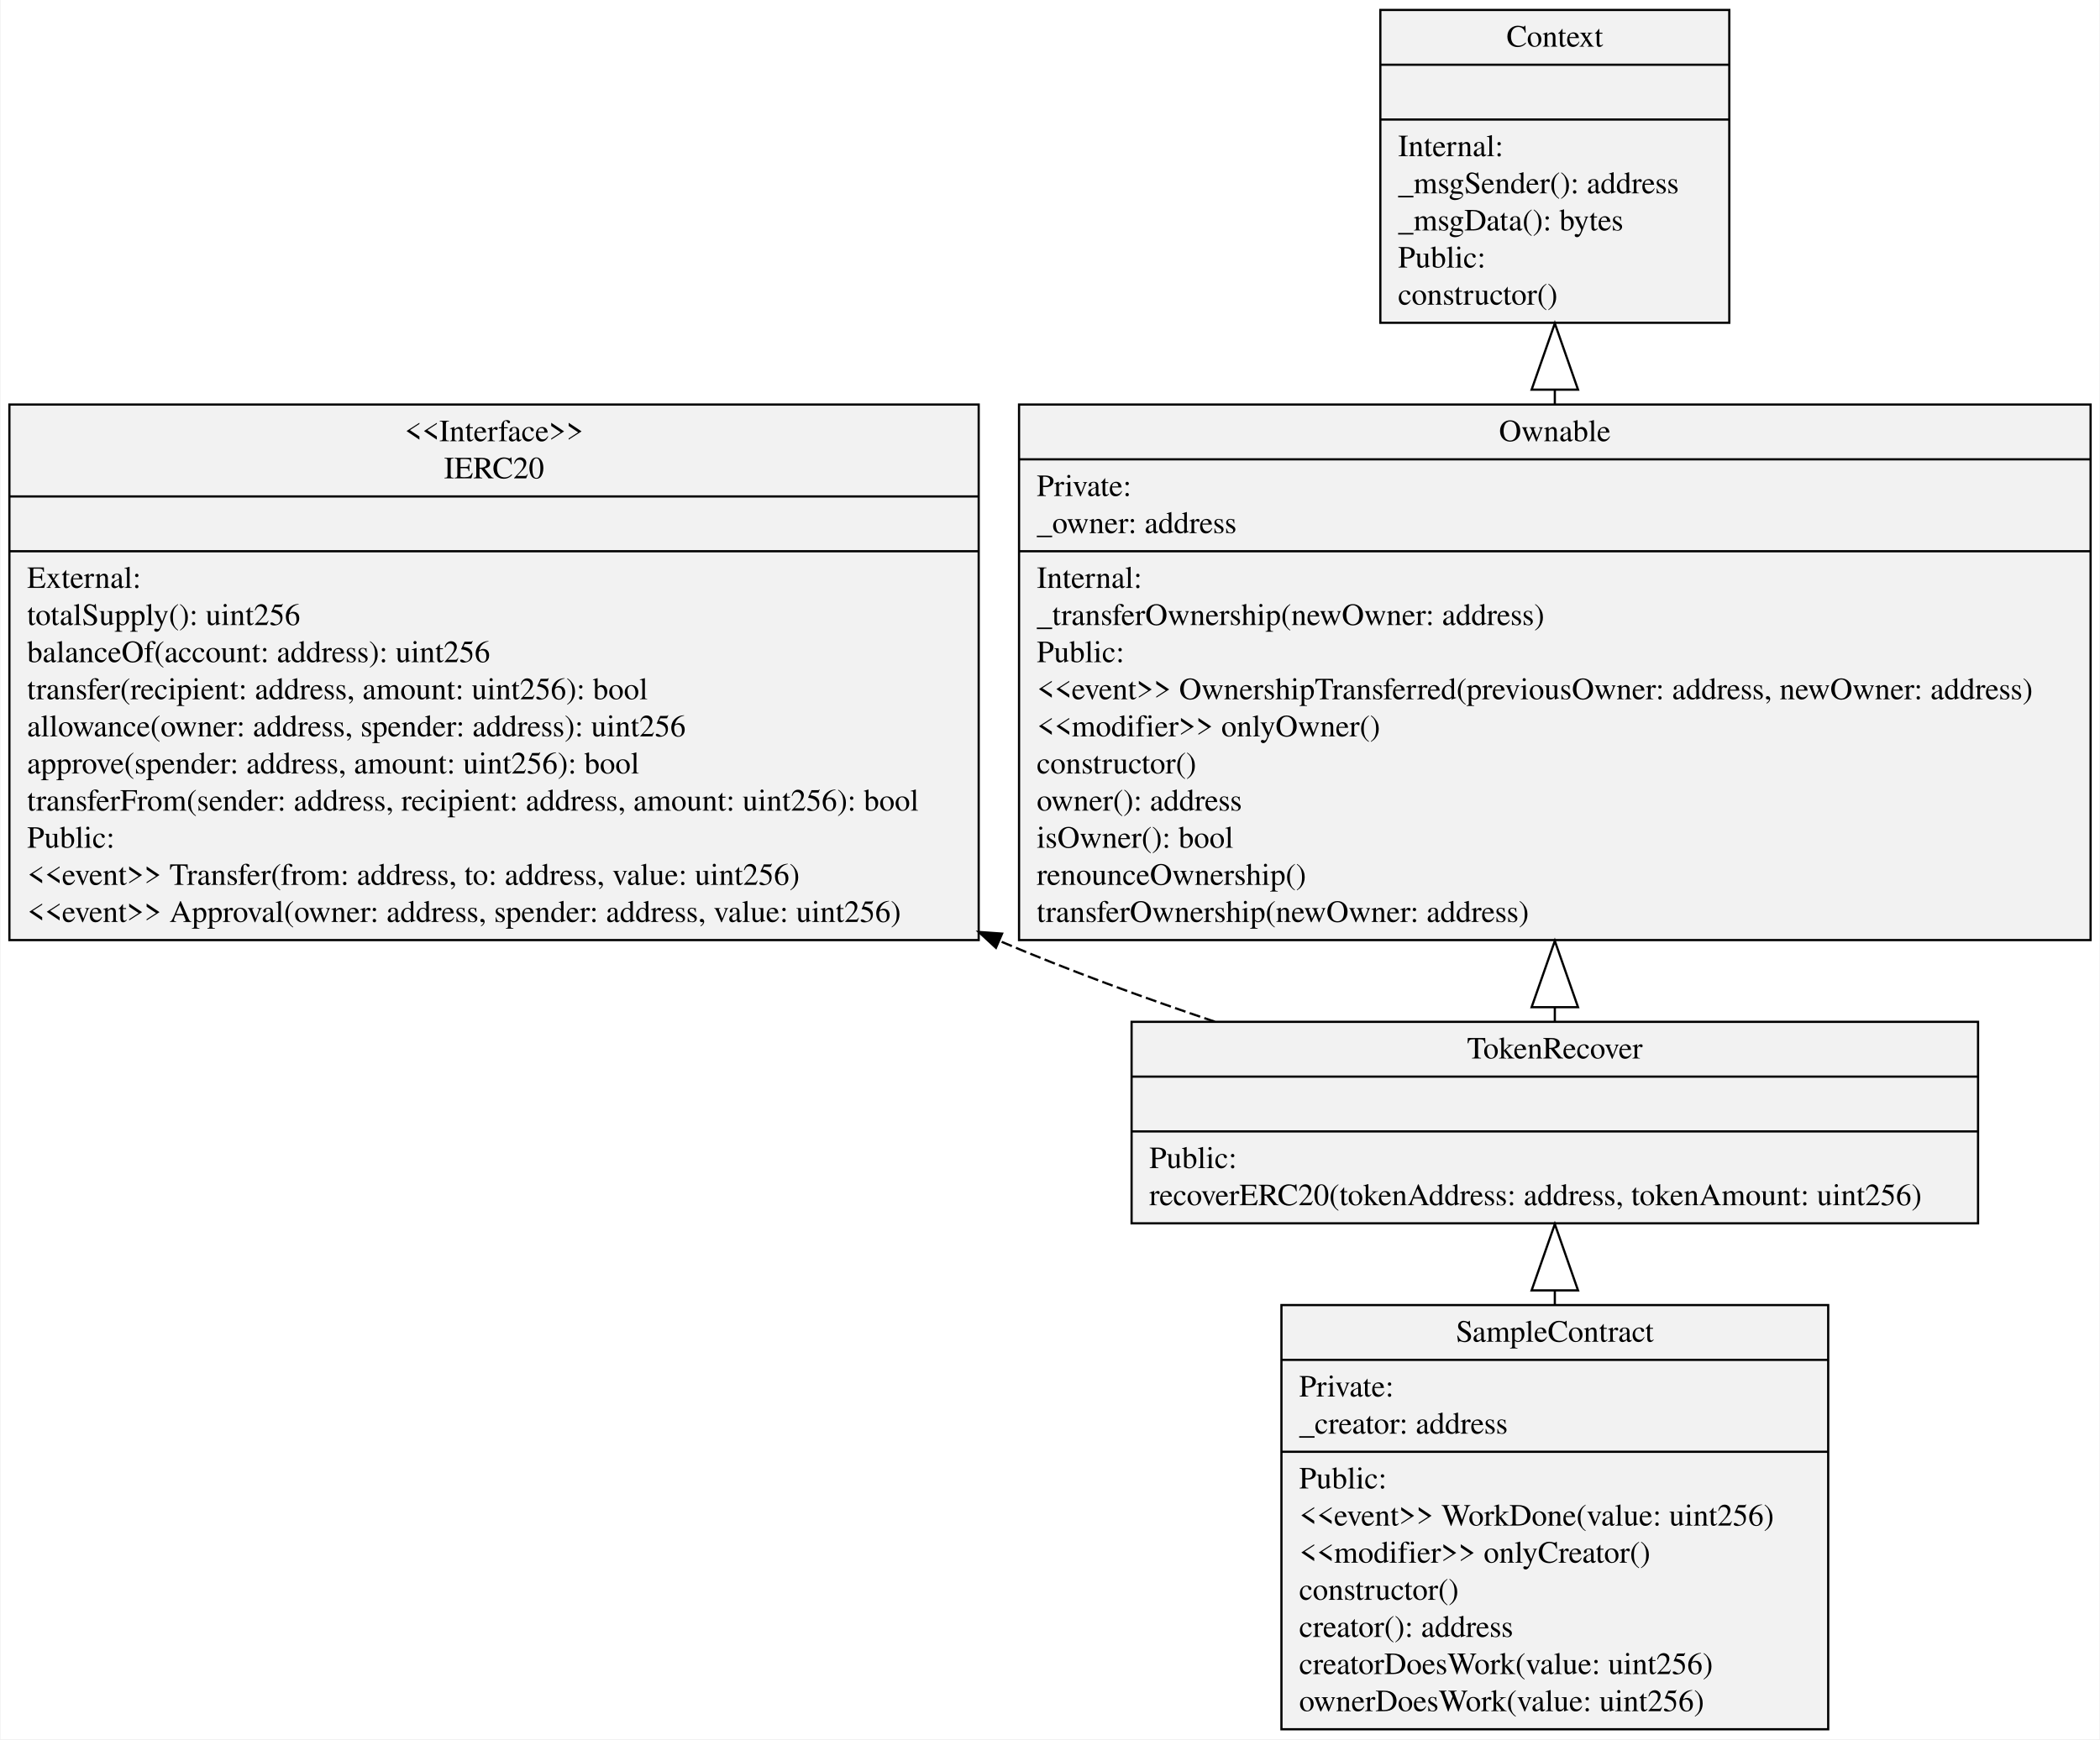
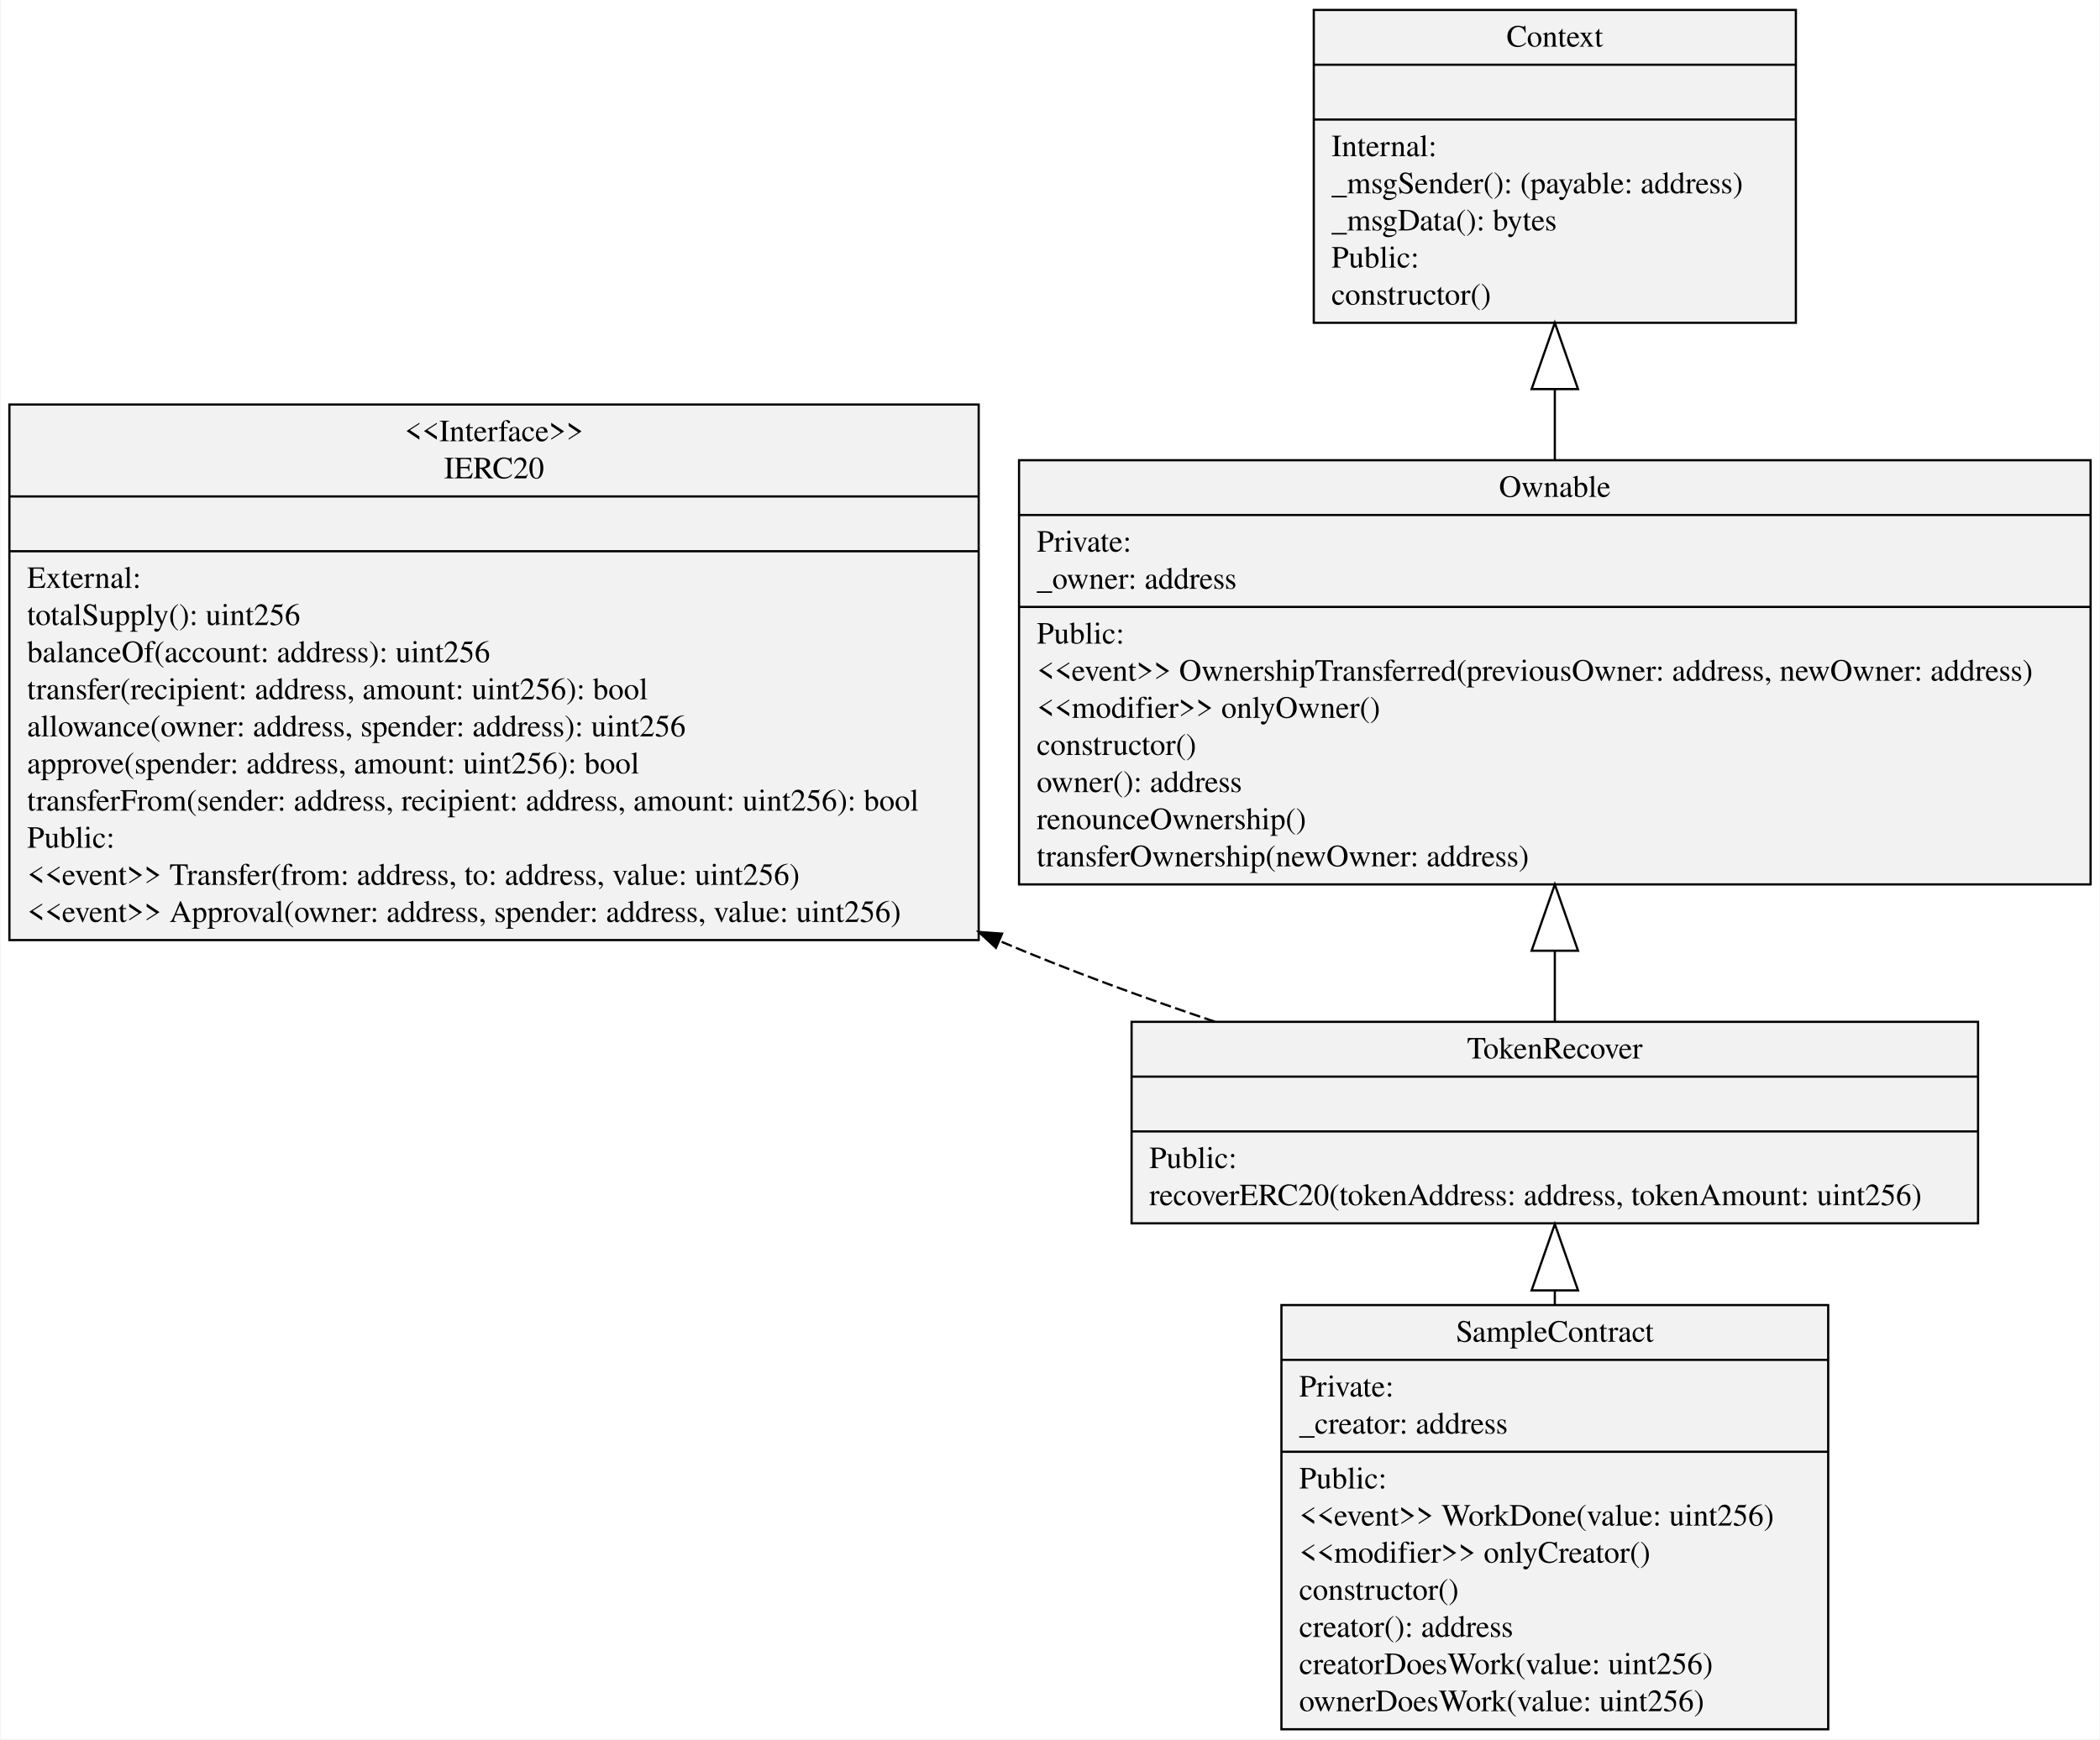
<svg xmlns="http://www.w3.org/2000/svg" width="950pt" height="787pt" viewBox="0.00 0.00 949.74 787.20">
  <g id="graph0" class="graph" transform="scale(1 1) rotate(0) translate(4 783.2)">
    <polygon fill="#ffffff" stroke="transparent" points="-4,4 -4,-783.2 945.737,-783.2 945.737,4 -4,4" />
    <g id="node1" class="node">
      <polygon fill="#f2f2f2" stroke="#000000" points="0,-357.7 0,-600.1 438.6,-600.1 438.6,-357.7 0,-357.7" />
      <text text-anchor="middle" x="219.3" y="-583.5" font-family="Times,serif" font-size="14.00" fill="#000000">&lt;&lt;Interface&gt;&gt;</text>
      <text text-anchor="middle" x="219.3" y="-566.7" font-family="Times,serif" font-size="14.00" fill="#000000">IERC20</text>
      <polyline fill="none" stroke="#000000" points="0,-558.5 438.6,-558.5 " />
      <text text-anchor="middle" x="219.3" y="-541.9" font-family="Times,serif" font-size="14.00" fill="#000000"> </text>
      <polyline fill="none" stroke="#000000" points="0,-533.7 438.6,-533.7 " />
      <text text-anchor="start" x="8" y="-517.1" font-family="Times,serif" font-size="14.00" fill="#000000">External:</text>
      <text text-anchor="start" x="8" y="-500.3" font-family="Times,serif" font-size="14.00" fill="#000000">     totalSupply(): uint256</text>
      <text text-anchor="start" x="8" y="-483.5" font-family="Times,serif" font-size="14.00" fill="#000000">     balanceOf(account: address): uint256</text>
      <text text-anchor="start" x="8" y="-466.7" font-family="Times,serif" font-size="14.00" fill="#000000">     transfer(recipient: address, amount: uint256): bool</text>
      <text text-anchor="start" x="8" y="-449.9" font-family="Times,serif" font-size="14.00" fill="#000000">     allowance(owner: address, spender: address): uint256</text>
      <text text-anchor="start" x="8" y="-433.1" font-family="Times,serif" font-size="14.00" fill="#000000">     approve(spender: address, amount: uint256): bool</text>
      <text text-anchor="start" x="8" y="-416.3" font-family="Times,serif" font-size="14.00" fill="#000000">     transferFrom(sender: address, recipient: address, amount: uint256): bool</text>
      <text text-anchor="start" x="8" y="-399.5" font-family="Times,serif" font-size="14.00" fill="#000000">Public:</text>
      <text text-anchor="start" x="8" y="-382.7" font-family="Times,serif" font-size="14.00" fill="#000000">    &lt;&lt;event&gt;&gt; Transfer(from: address, to: address, value: uint256)</text>
      <text text-anchor="start" x="8" y="-365.9" font-family="Times,serif" font-size="14.00" fill="#000000">    &lt;&lt;event&gt;&gt; Approval(owner: address, spender: address, value: uint256)</text>
    </g>
    <g id="node2" class="node">
-       <polygon fill="#f2f2f2" stroke="#000000" points="620.351,-637.1 620.351,-778.7 778.249,-778.7 778.249,-637.1 620.351,-637.1" />
+       <polygon fill="#f2f2f2" stroke="#000000" points="590.228,-637.1 590.228,-778.7 808.372,-778.7 808.372,-637.1 590.228,-637.1" />
      <text text-anchor="middle" x="699.3" y="-762.1" font-family="Times,serif" font-size="14.00" fill="#000000">Context</text>
-       <polyline fill="none" stroke="#000000" points="620.351,-753.9 778.249,-753.9 " />
+       <polyline fill="none" stroke="#000000" points="590.228,-753.9 808.372,-753.9 " />
      <text text-anchor="middle" x="699.3" y="-737.3" font-family="Times,serif" font-size="14.00" fill="#000000"> </text>
-       <polyline fill="none" stroke="#000000" points="620.351,-729.1 778.249,-729.1 " />
-       <text text-anchor="start" x="628.351" y="-712.5" font-family="Times,serif" font-size="14.00" fill="#000000">Internal:</text>
-       <text text-anchor="start" x="628.351" y="-695.7" font-family="Times,serif" font-size="14.00" fill="#000000">    _msgSender(): address</text>
-       <text text-anchor="start" x="628.351" y="-678.9" font-family="Times,serif" font-size="14.00" fill="#000000">    _msgData(): bytes</text>
-       <text text-anchor="start" x="628.351" y="-662.1" font-family="Times,serif" font-size="14.00" fill="#000000">Public:</text>
-       <text text-anchor="start" x="628.351" y="-645.3" font-family="Times,serif" font-size="14.00" fill="#000000">    constructor()</text>
+       <polyline fill="none" stroke="#000000" points="590.228,-729.1 808.372,-729.1 " />
+       <text text-anchor="start" x="598.228" y="-712.5" font-family="Times,serif" font-size="14.00" fill="#000000">Internal:</text>
+       <text text-anchor="start" x="598.228" y="-695.7" font-family="Times,serif" font-size="14.00" fill="#000000">    _msgSender(): (payable: address)</text>
+       <text text-anchor="start" x="598.228" y="-678.9" font-family="Times,serif" font-size="14.00" fill="#000000">    _msgData(): bytes</text>
+       <text text-anchor="start" x="598.228" y="-662.1" font-family="Times,serif" font-size="14.00" fill="#000000">Public:</text>
+       <text text-anchor="start" x="598.228" y="-645.3" font-family="Times,serif" font-size="14.00" fill="#000000">    constructor()</text>
    </g>
    <g id="node3" class="node">
-       <polygon fill="#f2f2f2" stroke="#000000" points="456.863,-357.7 456.863,-600.1 941.737,-600.1 941.737,-357.7 456.863,-357.7" />
-       <text text-anchor="middle" x="699.3" y="-583.5" font-family="Times,serif" font-size="14.00" fill="#000000">Ownable</text>
-       <polyline fill="none" stroke="#000000" points="456.863,-575.3 941.737,-575.3 " />
-       <text text-anchor="start" x="464.863" y="-558.7" font-family="Times,serif" font-size="14.00" fill="#000000">Private:</text>
-       <text text-anchor="start" x="464.863" y="-541.9" font-family="Times,serif" font-size="14.00" fill="#000000">   _owner: address</text>
-       <polyline fill="none" stroke="#000000" points="456.863,-533.7 941.737,-533.7 " />
-       <text text-anchor="start" x="464.863" y="-517.1" font-family="Times,serif" font-size="14.00" fill="#000000">Internal:</text>
-       <text text-anchor="start" x="464.863" y="-500.3" font-family="Times,serif" font-size="14.00" fill="#000000">    _transferOwnership(newOwner: address)</text>
-       <text text-anchor="start" x="464.863" y="-483.5" font-family="Times,serif" font-size="14.00" fill="#000000">Public:</text>
-       <text text-anchor="start" x="464.863" y="-466.7" font-family="Times,serif" font-size="14.00" fill="#000000">    &lt;&lt;event&gt;&gt; OwnershipTransferred(previousOwner: address, newOwner: address)</text>
-       <text text-anchor="start" x="464.863" y="-449.9" font-family="Times,serif" font-size="14.00" fill="#000000">    &lt;&lt;modifier&gt;&gt; onlyOwner()</text>
-       <text text-anchor="start" x="464.863" y="-433.1" font-family="Times,serif" font-size="14.00" fill="#000000">    constructor()</text>
-       <text text-anchor="start" x="464.863" y="-416.3" font-family="Times,serif" font-size="14.00" fill="#000000">    owner(): address</text>
-       <text text-anchor="start" x="464.863" y="-399.5" font-family="Times,serif" font-size="14.00" fill="#000000">    isOwner(): bool</text>
-       <text text-anchor="start" x="464.863" y="-382.7" font-family="Times,serif" font-size="14.00" fill="#000000">    renounceOwnership()</text>
-       <text text-anchor="start" x="464.863" y="-365.9" font-family="Times,serif" font-size="14.00" fill="#000000">    transferOwnership(newOwner: address)</text>
+       <polygon fill="#f2f2f2" stroke="#000000" points="456.863,-382.9 456.863,-574.9 941.737,-574.9 941.737,-382.9 456.863,-382.9" />
+       <text text-anchor="middle" x="699.3" y="-558.3" font-family="Times,serif" font-size="14.00" fill="#000000">Ownable</text>
+       <polyline fill="none" stroke="#000000" points="456.863,-550.1 941.737,-550.1 " />
+       <text text-anchor="start" x="464.863" y="-533.5" font-family="Times,serif" font-size="14.00" fill="#000000">Private:</text>
+       <text text-anchor="start" x="464.863" y="-516.7" font-family="Times,serif" font-size="14.00" fill="#000000">   _owner: address</text>
+       <polyline fill="none" stroke="#000000" points="456.863,-508.5 941.737,-508.5 " />
+       <text text-anchor="start" x="464.863" y="-491.9" font-family="Times,serif" font-size="14.00" fill="#000000">Public:</text>
+       <text text-anchor="start" x="464.863" y="-475.1" font-family="Times,serif" font-size="14.00" fill="#000000">    &lt;&lt;event&gt;&gt; OwnershipTransferred(previousOwner: address, newOwner: address)</text>
+       <text text-anchor="start" x="464.863" y="-458.3" font-family="Times,serif" font-size="14.00" fill="#000000">    &lt;&lt;modifier&gt;&gt; onlyOwner()</text>
+       <text text-anchor="start" x="464.863" y="-441.5" font-family="Times,serif" font-size="14.00" fill="#000000">    constructor()</text>
+       <text text-anchor="start" x="464.863" y="-424.7" font-family="Times,serif" font-size="14.00" fill="#000000">    owner(): address</text>
+       <text text-anchor="start" x="464.863" y="-407.9" font-family="Times,serif" font-size="14.00" fill="#000000">    renounceOwnership()</text>
+       <text text-anchor="start" x="464.863" y="-391.1" font-family="Times,serif" font-size="14.00" fill="#000000">    transferOwnership(newOwner: address)</text>
    </g>
    <g id="edge1" class="edge">
-       <path fill="none" stroke="#000000" d="M699.3,-600.106C699.3,-602.263 699.3,-604.417 699.3,-606.565" />
-       <polygon fill="none" stroke="#000000" points="688.8,-606.833 699.3,-636.833 709.8,-606.833 688.8,-606.833" />
+       <path fill="none" stroke="#000000" d="M699.3,-575.021C699.3,-585.588 699.3,-596.369 699.3,-606.991" />
+       <polygon fill="none" stroke="#000000" points="688.8,-607.093 699.3,-637.093 709.8,-607.093 688.8,-607.093" />
    </g>
    <g id="node4" class="node">
      <polygon fill="#f2f2f2" stroke="#000000" points="507.789,-229.5 507.789,-320.7 890.811,-320.7 890.811,-229.5 507.789,-229.5" />
      <text text-anchor="middle" x="699.3" y="-304.1" font-family="Times,serif" font-size="14.00" fill="#000000">TokenRecover</text>
      <polyline fill="none" stroke="#000000" points="507.789,-295.9 890.811,-295.9 " />
      <text text-anchor="middle" x="699.3" y="-279.3" font-family="Times,serif" font-size="14.00" fill="#000000"> </text>
      <polyline fill="none" stroke="#000000" points="507.789,-271.1 890.811,-271.1 " />
      <text text-anchor="start" x="515.789" y="-254.5" font-family="Times,serif" font-size="14.00" fill="#000000">Public:</text>
      <text text-anchor="start" x="515.789" y="-237.7" font-family="Times,serif" font-size="14.00" fill="#000000">    recoverERC20(tokenAddress: address, tokenAmount: uint256)</text>
    </g>
    <g id="edge3" class="edge">
      <path fill="none" stroke="#000000" stroke-dasharray="5,2" d="M545.434,-320.779C512.97,-331.704 479.202,-344.051 448.3,-357.2 448.2,-357.243 448.099,-357.285 447.999,-357.328" />
      <polygon fill="#000000" stroke="#000000" points="446.414,-354.2 438.625,-361.382 449.193,-360.625 446.414,-354.2" />
    </g>
    <g id="edge2" class="edge">
-       <path fill="none" stroke="#000000" d="M699.3,-320.837C699.3,-322.927 699.3,-325.063 699.3,-327.24" />
-       <polygon fill="none" stroke="#000000" points="688.8,-327.329 699.3,-357.329 709.8,-327.329 688.8,-327.329" />
+       <path fill="none" stroke="#000000" d="M699.3,-320.837C699.3,-330.625 699.3,-341.419 699.3,-352.631" />
+       <polygon fill="none" stroke="#000000" points="688.8,-352.883 699.3,-382.883 709.8,-352.883 688.8,-352.883" />
    </g>
    <g id="node5" class="node">
      <polygon fill="#f2f2f2" stroke="#000000" points="575.596,-.5 575.596,-192.5 823.004,-192.5 823.004,-.5 575.596,-.5" />
      <text text-anchor="middle" x="699.3" y="-175.9" font-family="Times,serif" font-size="14.00" fill="#000000">SampleContract</text>
      <polyline fill="none" stroke="#000000" points="575.596,-167.7 823.004,-167.7 " />
      <text text-anchor="start" x="583.596" y="-151.1" font-family="Times,serif" font-size="14.00" fill="#000000">Private:</text>
      <text text-anchor="start" x="583.596" y="-134.3" font-family="Times,serif" font-size="14.00" fill="#000000">   _creator: address</text>
      <polyline fill="none" stroke="#000000" points="575.596,-126.1 823.004,-126.1 " />
      <text text-anchor="start" x="583.596" y="-109.5" font-family="Times,serif" font-size="14.00" fill="#000000">Public:</text>
      <text text-anchor="start" x="583.596" y="-92.7" font-family="Times,serif" font-size="14.00" fill="#000000">    &lt;&lt;event&gt;&gt; WorkDone(value: uint256)</text>
      <text text-anchor="start" x="583.596" y="-75.9" font-family="Times,serif" font-size="14.00" fill="#000000">    &lt;&lt;modifier&gt;&gt; onlyCreator()</text>
      <text text-anchor="start" x="583.596" y="-59.1" font-family="Times,serif" font-size="14.00" fill="#000000">    constructor()</text>
      <text text-anchor="start" x="583.596" y="-42.3" font-family="Times,serif" font-size="14.00" fill="#000000">    creator(): address</text>
      <text text-anchor="start" x="583.596" y="-25.5" font-family="Times,serif" font-size="14.00" fill="#000000">    creatorDoesWork(value: uint256)</text>
      <text text-anchor="start" x="583.596" y="-8.7" font-family="Times,serif" font-size="14.00" fill="#000000">    ownerDoesWork(value: uint256)</text>
    </g>
    <g id="edge4" class="edge">
      <path fill="none" stroke="#000000" d="M699.3,-192.596C699.3,-194.782 699.3,-196.962 699.3,-199.131" />
      <polygon fill="none" stroke="#000000" points="688.8,-199.148 699.3,-229.148 709.8,-199.148 688.8,-199.148" />
    </g>
  </g>
</svg>
